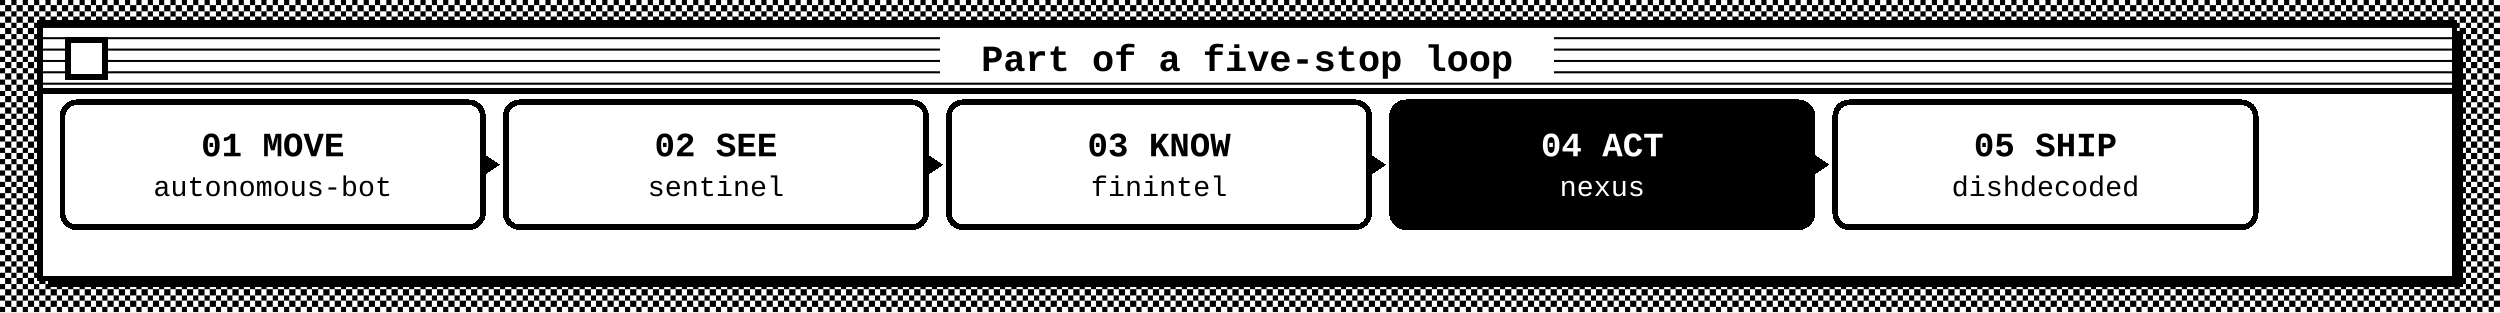
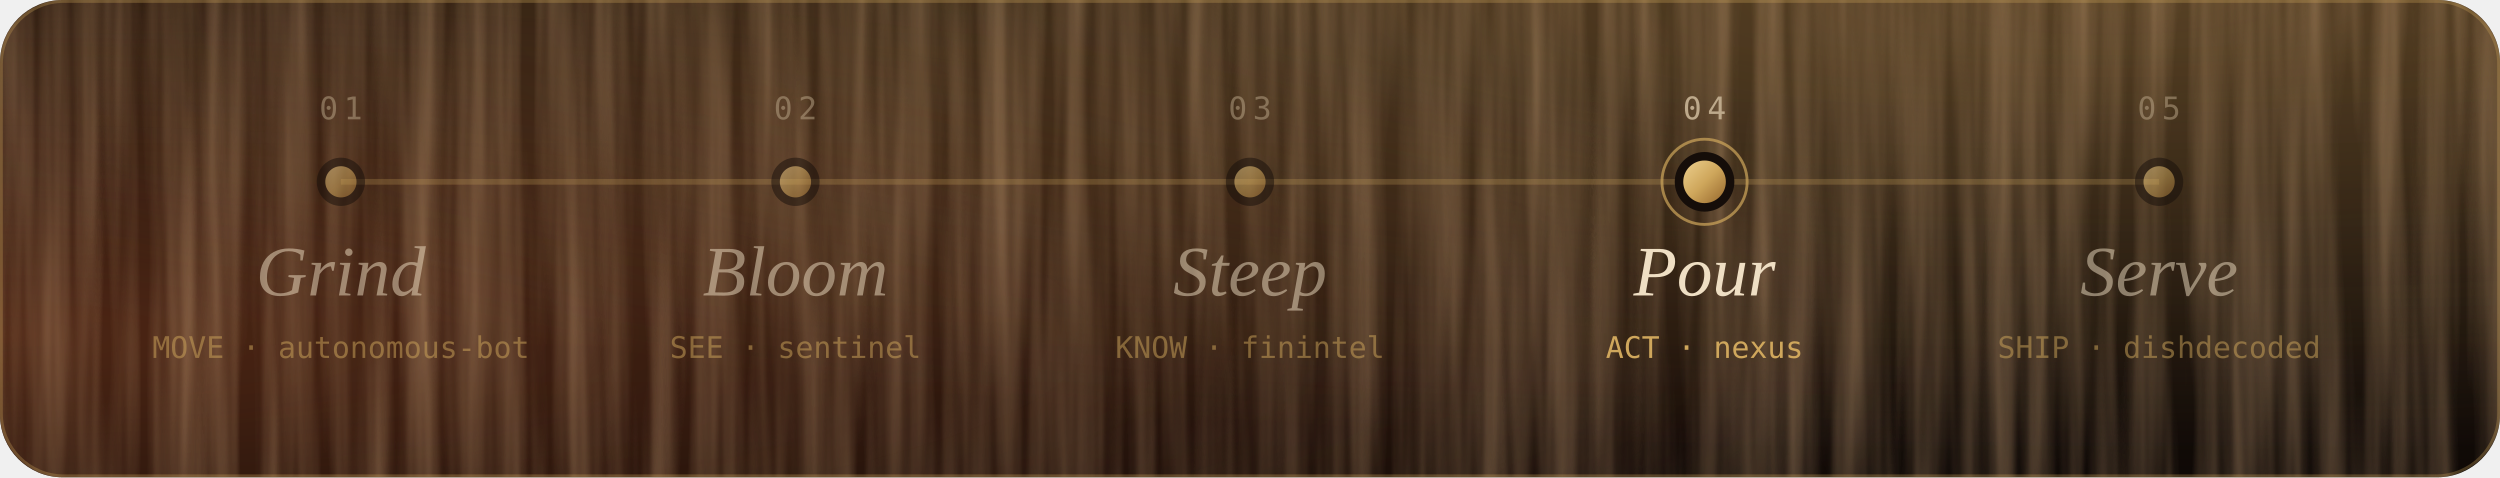
- <svg xmlns="http://www.w3.org/2000/svg" viewBox="0 0 880 110" width="100%" role="img" aria-label="nexus is one stop in a loop: move, see, know, act, ship" shape-rendering="crispEdges" font-family="Geneva, Monaco, 'Courier New', Courier, monospace">
+ <svg xmlns="http://www.w3.org/2000/svg" viewBox="0 0 880 168" width="100%" role="img" aria-label="nexus is one pour in a five-stage loop: move, see, know, act, ship">
  <defs>
-     <pattern id="dither" width="4" height="4" patternUnits="userSpaceOnUse">
-       <rect width="4" height="4" fill="#fff" />
-       <rect width="2" height="2" fill="#000" />
-       <rect x="2" y="2" width="2" height="2" fill="#000" />
-     </pattern>
-     <pattern id="light" width="4" height="4" patternUnits="userSpaceOnUse">
-       <rect width="4" height="4" fill="#fff" />
-       <rect width="1" height="1" fill="#000" />
-       <rect x="2" y="2" width="1" height="1" fill="#000" />
-     </pattern>
-     <pattern id="stripes" width="4" height="4" patternUnits="userSpaceOnUse">
-       <rect width="4" height="4" fill="#fff" />
-       <rect y="1" width="4" height="1" fill="#000" />
-     </pattern>
-     <pattern id="gray" width="2" height="2" patternUnits="userSpaceOnUse">
-       <rect width="2" height="2" fill="#fff" />
-       <rect width="1" height="1" fill="#000" />
-     </pattern>
+     <linearGradient id="wall" x1="0" y1="0" x2="0" y2="1">
+       <stop offset="0" stop-color="#24150c" />
+       <stop offset=".6" stop-color="#170e09" />
+       <stop offset="1" stop-color="#0f0906" />
+     </linearGradient>
+     <radialGradient id="lamp" cx=".84" cy="0" r=".95">
+       <stop offset="0" stop-color="#cfa75c" stop-opacity=".30" />
+       <stop offset="1" stop-color="#cfa75c" stop-opacity="0" />
+     </radialGradient>
+     <radialGradient id="ember" cx="0" cy=".7" r=".8">
+       <stop offset="0" stop-color="#7a3a1e" stop-opacity=".55" />
+       <stop offset="1" stop-color="#7a3a1e" stop-opacity="0" />
+     </radialGradient>
+     <linearGradient id="glass" x1="0" y1="0" x2="1" y2="1">
+       <stop offset="0" stop-color="#efdfc4" stop-opacity=".13" />
+       <stop offset="1" stop-color="#efdfc4" stop-opacity=".03" />
+     </linearGradient>
+     <linearGradient id="green" x1="0" y1="0" x2="1" y2="1">
+       <stop offset="0" stop-color="#1d4435" stop-opacity=".85" />
+       <stop offset="1" stop-color="#efdfc4" stop-opacity=".04" />
+     </linearGradient>
+     <linearGradient id="brass" x1="0" y1="0" x2="1" y2="1">
+       <stop offset="0" stop-color="#f3d898" />
+       <stop offset=".5" stop-color="#cfa75c" />
+       <stop offset="1" stop-color="#8a5a22" />
+     </linearGradient>
+     <linearGradient id="neo" x1="0" y1="0" x2="1" y2="1">
+       <stop offset="0" stop-color="#3a2411" />
+       <stop offset="1" stop-color="#22140b" />
+     </linearGradient>
+     <linearGradient id="fade" x1="0" y1="0" x2="1" y2="0">
+       <stop offset="0" stop-color="#cfa75c" stop-opacity=".75" />
+       <stop offset="1" stop-color="#cfa75c" stop-opacity="0" />
+     </linearGradient>
+     <filter id="grain" x="0" y="0" width="100%" height="100%">
+       <feTurbulence type="fractalNoise" baseFrequency=".11 .005" numOctaves="3" seed="7" />
+       <feColorMatrix values="0 0 0 0 .62  0 0 0 0 .38  0 0 0 0 .2  1.4 0 0 0 -.42" />
+     </filter>
+     <filter id="blur" x="-60%" y="-60%" width="220%" height="220%">
+       <feGaussianBlur stdDeviation="36" />
+     </filter>
+     <filter id="lift" x="-20%" y="-40%" width="140%" height="190%">
+       <feDropShadow dx="3" dy="4" stdDeviation="4" flood-color="#000" flood-opacity=".6" />
+       <feDropShadow dx="-2" dy="-2" stdDeviation="2.5" flood-color="#96623a" flood-opacity=".26" />
+     </filter>
+     <clipPath id="clip">
+       <rect width="880" height="168" rx="22" />
+     </clipPath>
  </defs>
-   <rect width="880" height="110" fill="url(#dither)" />
-   <rect x="17" y="11" width="850" height="90" fill="#000" />
-   <rect x="14" y="8" width="850" height="90" fill="#fff" stroke="#000" stroke-width="2" />
-   <rect x="15" y="9" width="848" height="22" fill="url(#stripes)" />
-   <line x1="14" y1="32" x2="864" y2="32" stroke="#000" stroke-width="2" />
-   <rect x="24" y="14" width="13" height="13" fill="#fff" stroke="#000" stroke-width="2" />
-   <rect x="331.0" y="11" width="216" height="18" fill="#fff" />
-   <text x="439.0" y="25" font-size="13" font-weight="bold" text-anchor="middle" fill="#000">Part of a five-stop loop</text>
-   <rect x="22.0" y="36" width="148.0" height="44" rx="5" fill="#fff" stroke="#000" stroke-width="2" />
-   <text x="96.0" y="55.0" font-size="12" font-weight="bold" text-anchor="middle" fill="#000">01 MOVE</text>
-   <text x="96.0" y="69.0" font-size="10" text-anchor="middle" fill="#000">autonomous-bot</text>
-   <path d="M170.0 54.0 l6 4 l-6 4z" fill="#000" />
-   <rect x="178.0" y="36" width="148.0" height="44" rx="5" fill="#fff" stroke="#000" stroke-width="2" />
-   <text x="252.0" y="55.0" font-size="12" font-weight="bold" text-anchor="middle" fill="#000">02 SEE</text>
-   <text x="252.0" y="69.0" font-size="10" text-anchor="middle" fill="#000">sentinel</text>
-   <path d="M326.0 54.0 l6 4 l-6 4z" fill="#000" />
-   <rect x="334.0" y="36" width="148.0" height="44" rx="5" fill="#fff" stroke="#000" stroke-width="2" />
-   <text x="408.0" y="55.0" font-size="12" font-weight="bold" text-anchor="middle" fill="#000">03 KNOW</text>
-   <text x="408.0" y="69.0" font-size="10" text-anchor="middle" fill="#000">finintel</text>
-   <path d="M482.0 54.0 l6 4 l-6 4z" fill="#000" />
-   <rect x="490.0" y="36" width="148.0" height="44" rx="5" fill="#000" stroke="#000" stroke-width="2" />
-   <text x="564.0" y="55.0" font-size="12" font-weight="bold" text-anchor="middle" fill="#fff">04 ACT</text>
-   <text x="564.0" y="69.0" font-size="10" text-anchor="middle" fill="#fff">nexus</text>
-   <path d="M638.0 54.0 l6 4 l-6 4z" fill="#000" />
-   <rect x="646.0" y="36" width="148.0" height="44" rx="5" fill="#fff" stroke="#000" stroke-width="2" />
-   <text x="720.0" y="55.0" font-size="12" font-weight="bold" text-anchor="middle" fill="#000">05 SHIP</text>
-   <text x="720.0" y="69.0" font-size="10" text-anchor="middle" fill="#000">dishdecoded</text>
+   <g clip-path="url(#clip)">
+     <rect width="880" height="168" fill="url(#wall)" />
+     <rect width="880" height="168" fill="url(#ember)" />
+     <rect width="880" height="168" fill="url(#lamp)" />
+     <rect width="880" height="168" filter="url(#grain)" opacity=".5" />
+   </g>
+   <rect x=".5" y=".5" width="879" height="167" rx="22" fill="none" stroke="#cfa75c" stroke-opacity=".3" />
+   <path d="M120.0 64H760.0" stroke="#cfa75c" stroke-opacity=".25" stroke-width="2" />
+   <path d="M120.0 64H760.0" stroke="url(#brass)" stroke-width="2.5" stroke-linecap="round" stroke-dasharray="60 640.0">
+     <animate attributeName="stroke-dashoffset" values="60;-640.0" dur="5s" repeatCount="indefinite" />
+   </path>
+   <circle cx="120.0" cy="64" r="7" fill="url(#brass)" stroke="#150d09" stroke-width="3" opacity=".5" />
+   <text x="120.0" y="42" font-family="'SF Mono',Menlo,Consolas,'DejaVu Sans Mono',monospace" font-size="11" fill="#bda98b" text-anchor="middle" letter-spacing="2" opacity=".5">01</text>
+   <text x="120.0" y="104" font-family="'Bodoni 72','Bodoni MT',Didot,'Playfair Display',Georgia,'Times New Roman',serif" font-size="25" fill="#efdfc4" font-style="italic" text-anchor="middle" opacity=".5">Grind</text>
+   <text x="120.0" y="126" font-family="'SF Mono',Menlo,Consolas,'DejaVu Sans Mono',monospace" font-size="10.5" fill="#cfa75c" text-anchor="middle" opacity=".5">MOVE · autonomous-bot</text>
+   <circle cx="280.0" cy="64" r="7" fill="url(#brass)" stroke="#150d09" stroke-width="3" opacity=".5" />
+   <text x="280.0" y="42" font-family="'SF Mono',Menlo,Consolas,'DejaVu Sans Mono',monospace" font-size="11" fill="#bda98b" text-anchor="middle" letter-spacing="2" opacity=".5">02</text>
+   <text x="280.0" y="104" font-family="'Bodoni 72','Bodoni MT',Didot,'Playfair Display',Georgia,'Times New Roman',serif" font-size="25" fill="#efdfc4" font-style="italic" text-anchor="middle" opacity=".5">Bloom</text>
+   <text x="280.0" y="126" font-family="'SF Mono',Menlo,Consolas,'DejaVu Sans Mono',monospace" font-size="10.5" fill="#cfa75c" text-anchor="middle" opacity=".5">SEE · sentinel</text>
+   <circle cx="440.0" cy="64" r="7" fill="url(#brass)" stroke="#150d09" stroke-width="3" opacity=".5" />
+   <text x="440.0" y="42" font-family="'SF Mono',Menlo,Consolas,'DejaVu Sans Mono',monospace" font-size="11" fill="#bda98b" text-anchor="middle" letter-spacing="2" opacity=".5">03</text>
+   <text x="440.0" y="104" font-family="'Bodoni 72','Bodoni MT',Didot,'Playfair Display',Georgia,'Times New Roman',serif" font-size="25" fill="#efdfc4" font-style="italic" text-anchor="middle" opacity=".5">Steep</text>
+   <text x="440.0" y="126" font-family="'SF Mono',Menlo,Consolas,'DejaVu Sans Mono',monospace" font-size="10.5" fill="#cfa75c" text-anchor="middle" opacity=".5">KNOW · finintel</text>
+   <circle cx="600.0" cy="64" r="15" fill="none" stroke="#cfa75c" stroke-opacity=".7">
+     <animate attributeName="r" values="12;19;12" dur="2.6s" repeatCount="indefinite" />
+     <animate attributeName="stroke-opacity" values=".8;0;.8" dur="2.6s" repeatCount="indefinite" />
+   </circle>
+   <circle cx="600.0" cy="64" r="9" fill="url(#brass)" stroke="#150d09" stroke-width="3" opacity="1" />
+   <text x="600.0" y="42" font-family="'SF Mono',Menlo,Consolas,'DejaVu Sans Mono',monospace" font-size="11" fill="#bda98b" text-anchor="middle" letter-spacing="2" opacity="1">04</text>
+   <text x="600.0" y="104" font-family="'Bodoni 72','Bodoni MT',Didot,'Playfair Display',Georgia,'Times New Roman',serif" font-size="25" fill="#efdfc4" font-style="italic" text-anchor="middle" opacity="1">Pour</text>
+   <text x="600.0" y="126" font-family="'SF Mono',Menlo,Consolas,'DejaVu Sans Mono',monospace" font-size="10.5" fill="#cfa75c" text-anchor="middle" opacity="1">ACT · nexus</text>
+   <circle cx="760.0" cy="64" r="7" fill="url(#brass)" stroke="#150d09" stroke-width="3" opacity=".5" />
+   <text x="760.0" y="42" font-family="'SF Mono',Menlo,Consolas,'DejaVu Sans Mono',monospace" font-size="11" fill="#bda98b" text-anchor="middle" letter-spacing="2" opacity=".5">05</text>
+   <text x="760.0" y="104" font-family="'Bodoni 72','Bodoni MT',Didot,'Playfair Display',Georgia,'Times New Roman',serif" font-size="25" fill="#efdfc4" font-style="italic" text-anchor="middle" opacity=".5">Serve</text>
+   <text x="760.0" y="126" font-family="'SF Mono',Menlo,Consolas,'DejaVu Sans Mono',monospace" font-size="10.5" fill="#cfa75c" text-anchor="middle" opacity=".5">SHIP · dishdecoded</text>
</svg>
